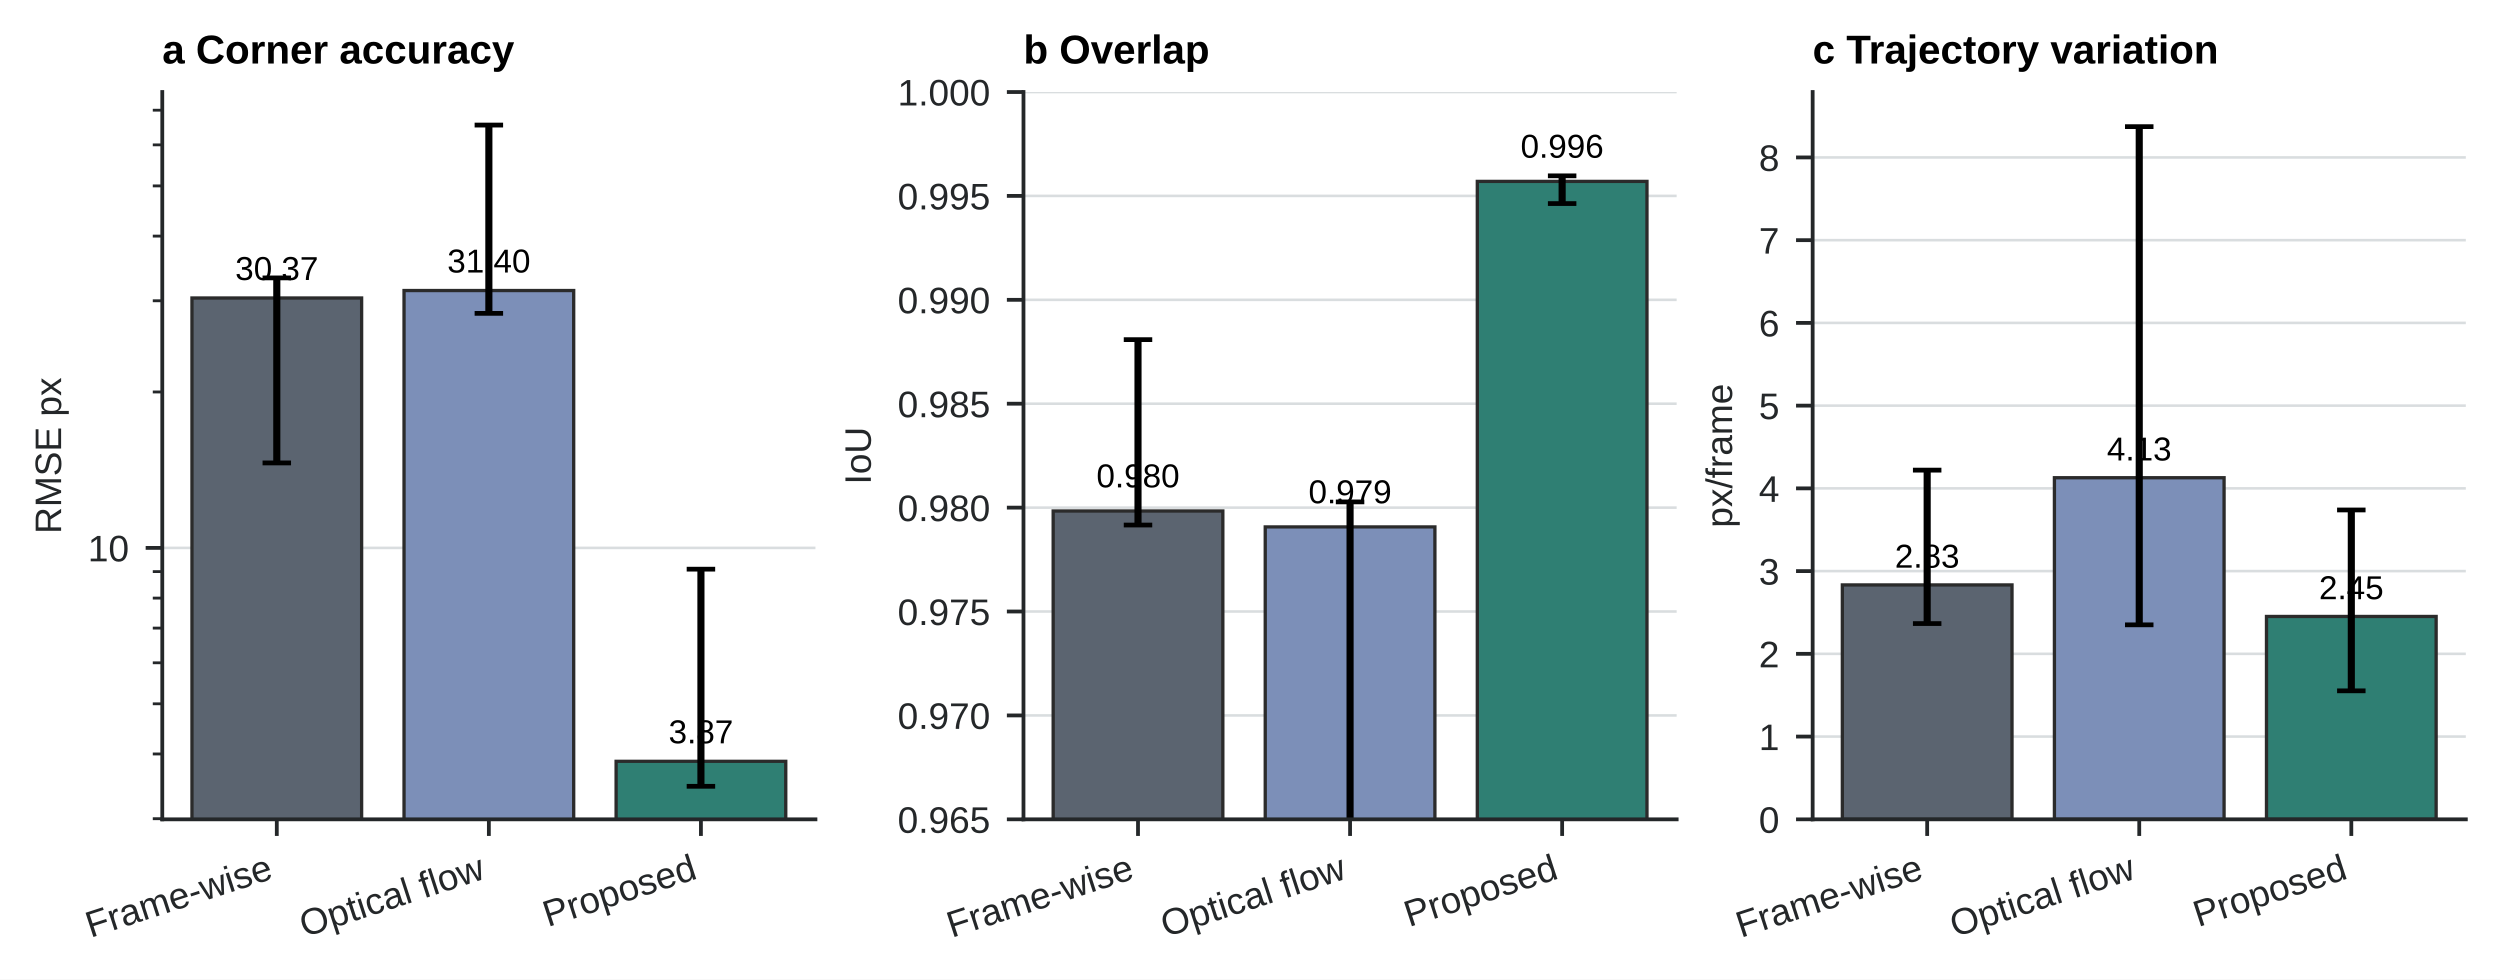
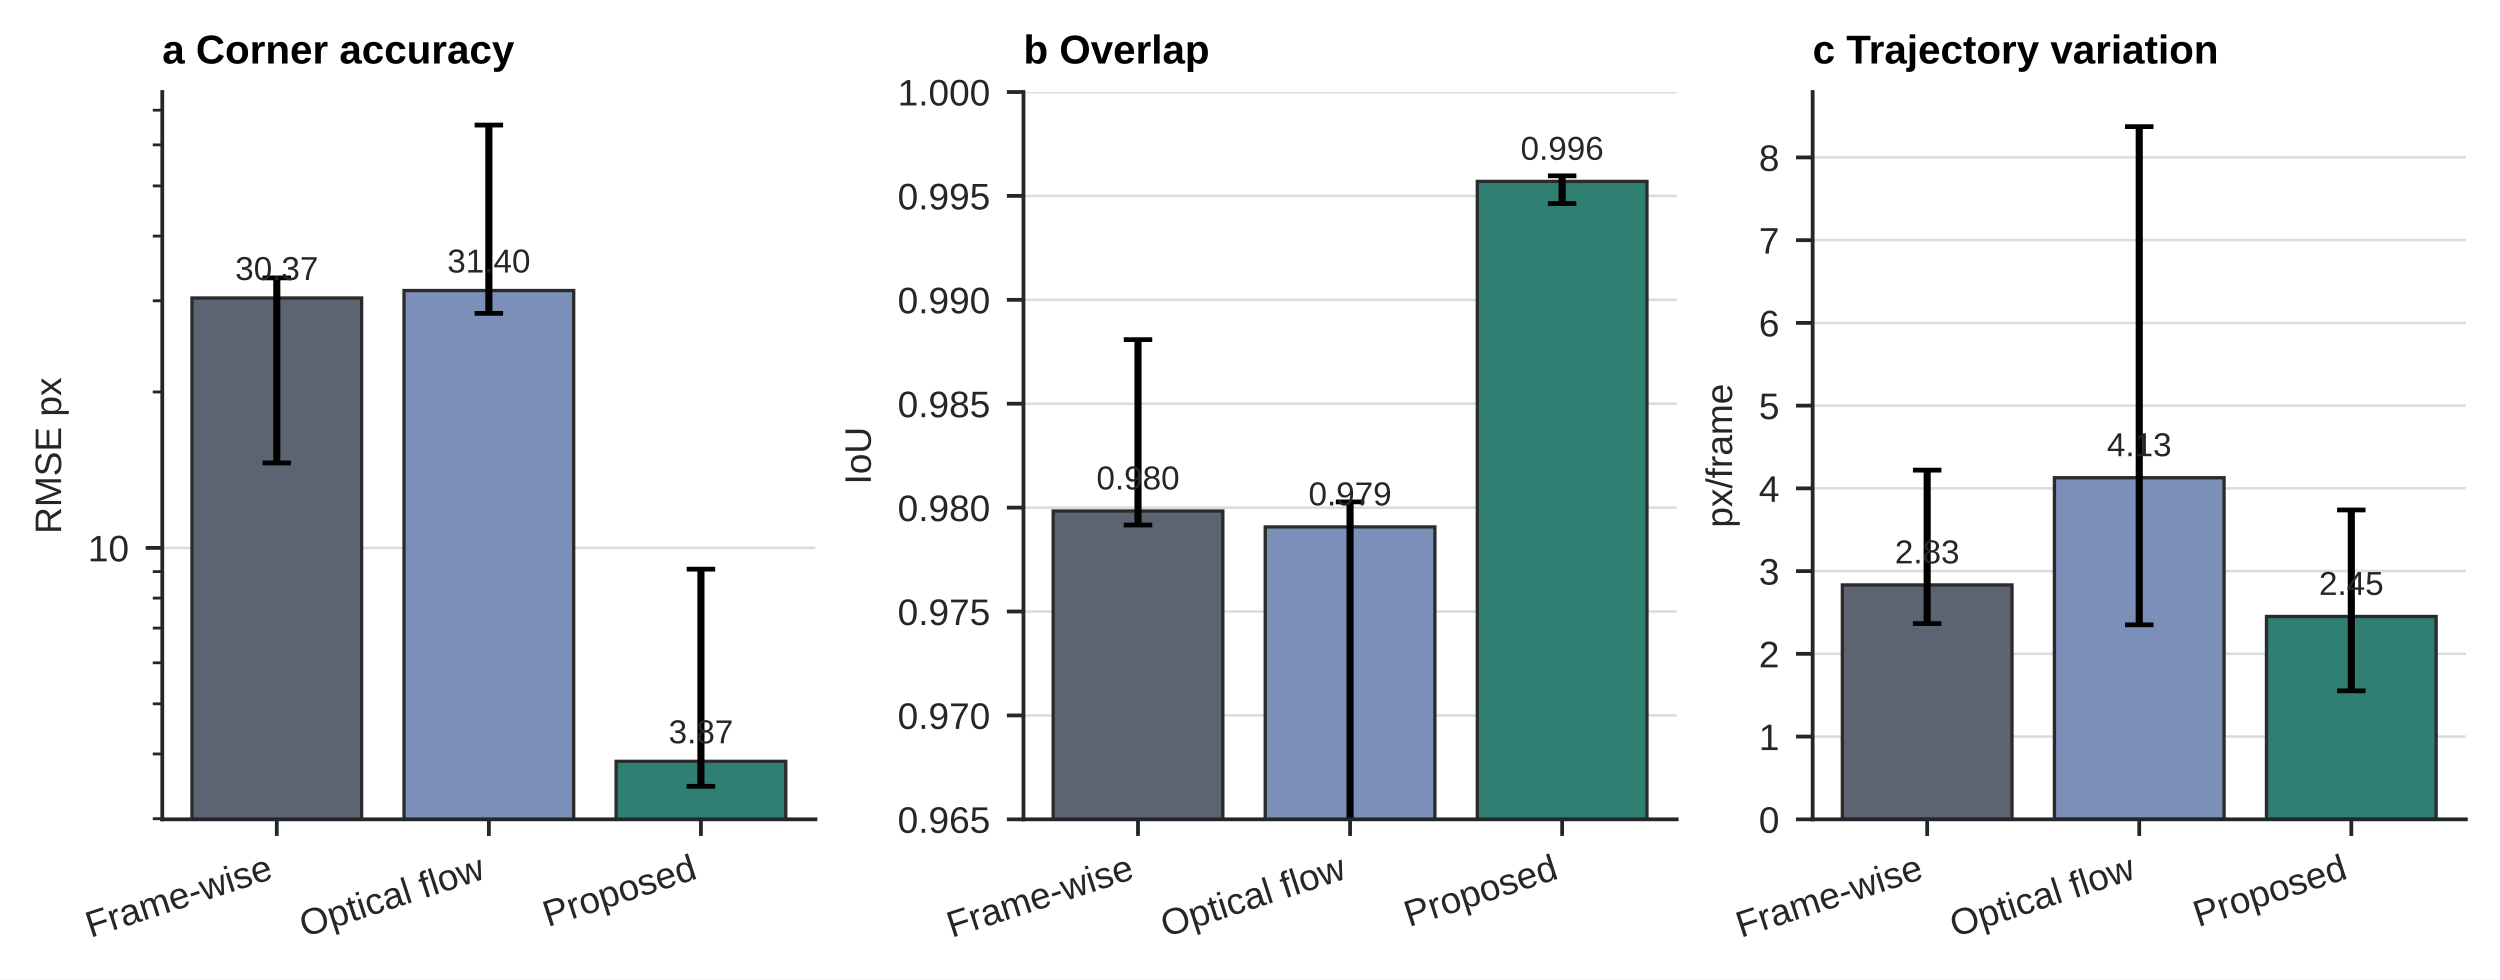
<svg xmlns="http://www.w3.org/2000/svg" xmlns:xlink="http://www.w3.org/1999/xlink" width="526.8pt" height="206.4pt" viewBox="0 0 526.8 206.4" version="1.1">
  <defs>
    <style type="text/css">*{stroke-linejoin: round; stroke-linecap: butt}</style>
  </defs>
  <g id="figure_1">
    <g id="patch_1">
-       <path d="M 0 206.4  L 526.8 206.4  L 526.8 0  L 0 0  z " style="fill: #ffffff" />
+       <path d="M 0 206.4 L 526.8 206.4 L 526.8 0 L 0 0 z " style="fill: #ffffff" />
    </g>
    <g id="axes_1">
      <g id="patch_2">
-         <path d="M 34.195 172.65  L 171.831 172.65  L 171.831 19.388  L 34.195 19.388  z " style="fill: #ffffff" />
+         <path d="M 34.195 172.65 L 171.831 172.65 L 171.831 19.388 L 34.195 19.388 z " style="fill: #ffffff" />
      </g>
      <g id="matplotlib.axis_1">
        <g id="xtick_1">
          <g id="line2d_1">
            <defs>
-               <path id="me1c8b05283" d="M 0 0  L 0 3.5  " style="stroke: #242729; stroke-width: 0.8" />
+               <path id="m545482d9a5" d="M 0 0 L 0 3.5 " style="stroke: #242729; stroke-width: 0.8" />
            </defs>
            <g>
-               <use xlink:href="#me1c8b05283" x="58.326" y="172.65" style="fill: #242729; stroke: #242729; stroke-width: 0.8" />
+               <use xlink:href="#m545482d9a5" x="58.326" y="172.65" style="fill: #242729; stroke: #242729; stroke-width: 0.8" />
            </g>
          </g>
          <g id="text_1">
            <text style="font-size: 7.8px; font-family: 'Arial', 'Helvetica', 'DejaVu Sans', sans-serif; fill: #242729" transform="translate(19.07834 197.6384) rotate(-18)">Frame-wise</text>
          </g>
        </g>
        <g id="xtick_2">
          <g id="line2d_2">
            <g>
-               <use xlink:href="#me1c8b05283" x="103.013" y="172.65" style="fill: #242729; stroke: #242729; stroke-width: 0.8" />
+               <use xlink:href="#m545482d9a5" x="103.013" y="172.65" style="fill: #242729; stroke: #242729; stroke-width: 0.8" />
            </g>
          </g>
          <g id="text_2">
            <text style="font-size: 7.8px; font-family: 'Arial', 'Helvetica', 'DejaVu Sans', sans-serif; fill: #242729" transform="translate(64.16646 197.5122) rotate(-18)">Optical flow</text>
          </g>
        </g>
        <g id="xtick_3">
          <g id="line2d_3">
            <g>
-               <use xlink:href="#me1c8b05283" x="147.7" y="172.65" style="fill: #242729; stroke: #242729; stroke-width: 0.8" />
+               <use xlink:href="#m545482d9a5" x="147.7" y="172.65" style="fill: #242729; stroke: #242729; stroke-width: 0.8" />
            </g>
          </g>
          <g id="text_3">
            <text style="font-size: 7.8px; font-family: 'Arial', 'Helvetica', 'DejaVu Sans', sans-serif; fill: #242729" transform="translate(115.4395 195.3681) rotate(-18)">Proposed</text>
          </g>
        </g>
      </g>
      <g id="matplotlib.axis_2">
        <g id="ytick_1">
          <g id="line2d_4">
-             <path d="M 34.195 115.451  L 171.831 115.451  " clip-path="url(#paf41d6a797)" style="fill: none; stroke: #d9dddf; stroke-width: 0.55; stroke-linecap: square" />
+             <path d="M 34.195 115.451 L 171.831 115.451 " clip-path="url(#p6dd5aa4bc0)" style="fill: none; stroke: #d9dddf; stroke-width: 0.55; stroke-linecap: square" />
          </g>
          <g id="line2d_5">
            <defs>
-               <path id="m4a5aafec7b" d="M 0 0  L -3.5 0  " style="stroke: #242729; stroke-width: 0.8" />
+               <path id="m34d6265f4a" d="M 0 0 L -3.5 0 " style="stroke: #242729; stroke-width: 0.8" />
            </defs>
            <g>
-               <use xlink:href="#m4a5aafec7b" x="34.195" y="115.451" style="fill: #242729; stroke: #242729; stroke-width: 0.8" />
+               <use xlink:href="#m34d6265f4a" x="34.195" y="115.451" style="fill: #242729; stroke: #242729; stroke-width: 0.8" />
            </g>
          </g>
          <g id="text_4">
            <text style="font-size: 7.8px; font-family: 'Arial', 'Helvetica', 'DejaVu Sans', sans-serif; text-anchor: end; fill: #242729" x="27.195" y="118.291" transform="rotate(-0 27.19518 118.2905)">10</text>
          </g>
        </g>
        <g id="ytick_2">
          <g id="line2d_6">
            <defs>
-               <path id="m4adcc6f390" d="M 0 0  L -2 0  " style="stroke: #242729; stroke-width: 0.6" />
+               <path id="mccc9105eda" d="M 0 0 L -2 0 " style="stroke: #242729; stroke-width: 0.6" />
            </defs>
            <g>
-               <use xlink:href="#m4adcc6f390" x="34.195" y="172.515" style="fill: #242729; stroke: #242729; stroke-width: 0.6" />
+               <use xlink:href="#mccc9105eda" x="34.195" y="172.515" style="fill: #242729; stroke: #242729; stroke-width: 0.6" />
            </g>
          </g>
        </g>
        <g id="ytick_3">
          <g id="line2d_7">
            <g>
-               <use xlink:href="#m4adcc6f390" x="34.195" y="158.88" style="fill: #242729; stroke: #242729; stroke-width: 0.6" />
+               <use xlink:href="#mccc9105eda" x="34.195" y="158.88" style="fill: #242729; stroke: #242729; stroke-width: 0.6" />
            </g>
          </g>
        </g>
        <g id="ytick_4">
          <g id="line2d_8">
            <g>
-               <use xlink:href="#m4adcc6f390" x="34.195" y="148.304" style="fill: #242729; stroke: #242729; stroke-width: 0.6" />
+               <use xlink:href="#mccc9105eda" x="34.195" y="148.304" style="fill: #242729; stroke: #242729; stroke-width: 0.6" />
            </g>
          </g>
        </g>
        <g id="ytick_5">
          <g id="line2d_9">
            <g>
-               <use xlink:href="#m4adcc6f390" x="34.195" y="139.663" style="fill: #242729; stroke: #242729; stroke-width: 0.6" />
+               <use xlink:href="#mccc9105eda" x="34.195" y="139.663" style="fill: #242729; stroke: #242729; stroke-width: 0.6" />
            </g>
          </g>
        </g>
        <g id="ytick_6">
          <g id="line2d_10">
            <g>
-               <use xlink:href="#m4adcc6f390" x="34.195" y="132.356" style="fill: #242729; stroke: #242729; stroke-width: 0.6" />
+               <use xlink:href="#mccc9105eda" x="34.195" y="132.356" style="fill: #242729; stroke: #242729; stroke-width: 0.6" />
            </g>
          </g>
        </g>
        <g id="ytick_7">
          <g id="line2d_11">
            <g>
-               <use xlink:href="#m4adcc6f390" x="34.195" y="126.027" style="fill: #242729; stroke: #242729; stroke-width: 0.6" />
+               <use xlink:href="#mccc9105eda" x="34.195" y="126.027" style="fill: #242729; stroke: #242729; stroke-width: 0.6" />
            </g>
          </g>
        </g>
        <g id="ytick_8">
          <g id="line2d_12">
            <g>
-               <use xlink:href="#m4adcc6f390" x="34.195" y="120.445" style="fill: #242729; stroke: #242729; stroke-width: 0.6" />
+               <use xlink:href="#mccc9105eda" x="34.195" y="120.445" style="fill: #242729; stroke: #242729; stroke-width: 0.6" />
            </g>
          </g>
        </g>
        <g id="ytick_9">
          <g id="line2d_13">
            <g>
-               <use xlink:href="#m4adcc6f390" x="34.195" y="82.598" style="fill: #242729; stroke: #242729; stroke-width: 0.6" />
+               <use xlink:href="#mccc9105eda" x="34.195" y="82.598" style="fill: #242729; stroke: #242729; stroke-width: 0.6" />
            </g>
          </g>
        </g>
        <g id="ytick_10">
          <g id="line2d_14">
            <g>
-               <use xlink:href="#m4adcc6f390" x="34.195" y="63.381" style="fill: #242729; stroke: #242729; stroke-width: 0.6" />
+               <use xlink:href="#mccc9105eda" x="34.195" y="63.381" style="fill: #242729; stroke: #242729; stroke-width: 0.6" />
            </g>
          </g>
        </g>
        <g id="ytick_11">
          <g id="line2d_15">
            <g>
-               <use xlink:href="#m4adcc6f390" x="34.195" y="49.746" style="fill: #242729; stroke: #242729; stroke-width: 0.6" />
+               <use xlink:href="#mccc9105eda" x="34.195" y="49.746" style="fill: #242729; stroke: #242729; stroke-width: 0.6" />
            </g>
          </g>
        </g>
        <g id="ytick_12">
          <g id="line2d_16">
            <g>
-               <use xlink:href="#m4adcc6f390" x="34.195" y="39.169" style="fill: #242729; stroke: #242729; stroke-width: 0.6" />
+               <use xlink:href="#mccc9105eda" x="34.195" y="39.169" style="fill: #242729; stroke: #242729; stroke-width: 0.6" />
            </g>
          </g>
        </g>
        <g id="ytick_13">
          <g id="line2d_17">
            <g>
-               <use xlink:href="#m4adcc6f390" x="34.195" y="30.528" style="fill: #242729; stroke: #242729; stroke-width: 0.6" />
+               <use xlink:href="#mccc9105eda" x="34.195" y="30.528" style="fill: #242729; stroke: #242729; stroke-width: 0.6" />
            </g>
          </g>
        </g>
        <g id="ytick_14">
          <g id="line2d_18">
            <g>
-               <use xlink:href="#m4adcc6f390" x="34.195" y="23.222" style="fill: #242729; stroke: #242729; stroke-width: 0.6" />
+               <use xlink:href="#mccc9105eda" x="34.195" y="23.222" style="fill: #242729; stroke: #242729; stroke-width: 0.6" />
            </g>
          </g>
        </g>
        <g id="text_5">
          <text style="font-size: 7.8px; font-family: 'Arial', 'Helvetica', 'DejaVu Sans', sans-serif; text-anchor: middle; fill: #242729" x="12.879" y="96.019" transform="rotate(-90 12.87861 96.01916)">RMSE px</text>
        </g>
      </g>
      <g id="patch_3">
-         <path d="M 40.451 109359.154  L 76.201 109359.154  L 76.201 62.793  L 40.451 62.793  z " clip-path="url(#paf41d6a797)" style="fill: #5b6470; stroke: #2b2b2b; stroke-width: 0.7; stroke-linejoin: miter" />
+         <path d="M 40.451 109359.154 L 76.201 109359.154 L 76.201 62.793 L 40.451 62.793 z " clip-path="url(#p6dd5aa4bc0)" style="fill: #5b6470; stroke: #2b2b2b; stroke-width: 0.7; stroke-linejoin: miter" />
      </g>
      <g id="patch_4">
-         <path d="M 85.138 109359.154  L 120.888 109359.154  L 120.888 61.218  L 85.138 61.218  z " clip-path="url(#paf41d6a797)" style="fill: #7c8fb8; stroke: #2b2b2b; stroke-width: 0.7; stroke-linejoin: miter" />
+         <path d="M 85.138 109359.154 L 120.888 109359.154 L 120.888 61.218 L 85.138 61.218 z " clip-path="url(#p6dd5aa4bc0)" style="fill: #7c8fb8; stroke: #2b2b2b; stroke-width: 0.7; stroke-linejoin: miter" />
      </g>
      <g id="patch_5">
-         <path d="M 129.826 109359.154  L 165.575 109359.154  L 165.575 160.421  L 129.826 160.421  z " clip-path="url(#paf41d6a797)" style="fill: #2f7f73; stroke: #2b2b2b; stroke-width: 0.7; stroke-linejoin: miter" />
+         <path d="M 129.826 109359.154 L 165.575 109359.154 L 165.575 160.421 L 129.826 160.421 z " clip-path="url(#p6dd5aa4bc0)" style="fill: #2f7f73; stroke: #2b2b2b; stroke-width: 0.7; stroke-linejoin: miter" />
      </g>
      <g id="LineCollection_1">
-         <path d="M 58.326 97.55  L 58.326 58.553  " clip-path="url(#paf41d6a797)" style="fill: none; stroke: #000000; stroke-width: 1.5" />
-         <path d="M 103.013 66.034  L 103.013 26.355  " clip-path="url(#paf41d6a797)" style="fill: none; stroke: #000000; stroke-width: 1.5" />
-         <path d="M 147.7 165.684  L 147.7 119.935  " clip-path="url(#paf41d6a797)" style="fill: none; stroke: #000000; stroke-width: 1.5" />
+         <path d="M 58.326 97.55 L 58.326 58.553 " clip-path="url(#p6dd5aa4bc0)" style="fill: none; stroke: #000000; stroke-width: 1.5" />
+         <path d="M 103.013 66.034 L 103.013 26.355 " clip-path="url(#p6dd5aa4bc0)" style="fill: none; stroke: #000000; stroke-width: 1.5" />
+         <path d="M 147.7 165.684 L 147.7 119.935 " clip-path="url(#p6dd5aa4bc0)" style="fill: none; stroke: #000000; stroke-width: 1.5" />
      </g>
      <g id="line2d_19">
        <defs>
-           <path id="mf9e5f4fabe" d="M 3 0  L -3 -0  " style="stroke: #000000" />
+           <path id="ma4166434a4" d="M 3 0 L -3 -0 " style="stroke: #000000" />
        </defs>
-         <g clip-path="url(#paf41d6a797)">
-           <use xlink:href="#mf9e5f4fabe" x="58.326" y="97.55" style="fill: #1f77b4; stroke: #000000" />
-           <use xlink:href="#mf9e5f4fabe" x="103.013" y="66.034" style="fill: #1f77b4; stroke: #000000" />
-           <use xlink:href="#mf9e5f4fabe" x="147.7" y="165.684" style="fill: #1f77b4; stroke: #000000" />
+         <g clip-path="url(#p6dd5aa4bc0)">
+           <use xlink:href="#ma4166434a4" x="58.326" y="97.55" style="fill: #1f77b4; stroke: #000000" />
+           <use xlink:href="#ma4166434a4" x="103.013" y="66.034" style="fill: #1f77b4; stroke: #000000" />
+           <use xlink:href="#ma4166434a4" x="147.7" y="165.684" style="fill: #1f77b4; stroke: #000000" />
        </g>
      </g>
      <g id="line2d_20">
-         <g clip-path="url(#paf41d6a797)">
-           <use xlink:href="#mf9e5f4fabe" x="58.326" y="58.553" style="fill: #1f77b4; stroke: #000000" />
-           <use xlink:href="#mf9e5f4fabe" x="103.013" y="26.355" style="fill: #1f77b4; stroke: #000000" />
-           <use xlink:href="#mf9e5f4fabe" x="147.7" y="119.935" style="fill: #1f77b4; stroke: #000000" />
+         <g clip-path="url(#p6dd5aa4bc0)">
+           <use xlink:href="#ma4166434a4" x="58.326" y="58.553" style="fill: #1f77b4; stroke: #000000" />
+           <use xlink:href="#ma4166434a4" x="103.013" y="26.355" style="fill: #1f77b4; stroke: #000000" />
+           <use xlink:href="#ma4166434a4" x="147.7" y="119.935" style="fill: #1f77b4; stroke: #000000" />
        </g>
      </g>
      <g id="patch_6">
-         <path d="M 34.195 172.65  L 34.195 19.388  " style="fill: none; stroke: #242729; stroke-width: 0.8; stroke-linejoin: miter; stroke-linecap: square" />
+         <path d="M 34.195 172.65 L 34.195 19.388 " style="fill: none; stroke: #242729; stroke-width: 0.8; stroke-linejoin: miter; stroke-linecap: square" />
      </g>
      <g id="patch_7">
-         <path d="M 34.195 172.65  L 171.831 172.65  " style="fill: none; stroke: #242729; stroke-width: 0.8; stroke-linejoin: miter; stroke-linecap: square" />
+         <path d="M 34.195 172.65 L 171.831 172.65 " style="fill: none; stroke: #242729; stroke-width: 0.8; stroke-linejoin: miter; stroke-linecap: square" />
      </g>
      <g id="text_6">
-         <text style="font-size: 7px; font-family: 'Arial', 'Helvetica', 'DejaVu Sans', sans-serif; text-anchor: middle" x="58.326" y="59.007" transform="rotate(-0 58.3262 59.0075)">30.37</text>
+         <text style="font-size: 7px; font-family: 'Arial', 'Helvetica', 'DejaVu Sans', sans-serif; text-anchor: middle; fill: #242729" x="58.326" y="59.007" transform="rotate(-0 58.3262 59.0075)">30.37</text>
      </g>
      <g id="text_7">
-         <text style="font-size: 7px; font-family: 'Arial', 'Helvetica', 'DejaVu Sans', sans-serif; text-anchor: middle" x="103.013" y="57.432" transform="rotate(-0 103.0133 57.43198)">31.40</text>
+         <text style="font-size: 7px; font-family: 'Arial', 'Helvetica', 'DejaVu Sans', sans-serif; text-anchor: middle; fill: #242729" x="103.013" y="57.432" transform="rotate(-0 103.0133 57.43198)">31.40</text>
      </g>
      <g id="text_8">
-         <text style="font-size: 7px; font-family: 'Arial', 'Helvetica', 'DejaVu Sans', sans-serif; text-anchor: middle" x="147.7" y="156.635" transform="rotate(-0 147.7003 156.6349)">3.87</text>
+         <text style="font-size: 7px; font-family: 'Arial', 'Helvetica', 'DejaVu Sans', sans-serif; text-anchor: middle; fill: #242729" x="147.7" y="156.635" transform="rotate(-0 147.7003 156.6349)">3.87</text>
      </g>
      <g id="text_9">
        <text style="font-weight: 700; font-size: 8.5px; font-family: 'Arial', 'Helvetica', 'DejaVu Sans', sans-serif; text-anchor: start" x="34.195" y="13.388" transform="rotate(-0 34.19518 13.38823)">a  Corner accuracy</text>
      </g>
    </g>
    <g id="axes_2">
      <g id="patch_8">
-         <path d="M 215.669 172.65  L 353.305 172.65  L 353.305 19.388  L 215.669 19.388  z " style="fill: #ffffff" />
+         <path d="M 215.669 172.65 L 353.305 172.65 L 353.305 19.388 L 215.669 19.388 z " style="fill: #ffffff" />
      </g>
      <g id="matplotlib.axis_3">
        <g id="xtick_4">
          <g id="line2d_21">
            <g>
-               <use xlink:href="#me1c8b05283" x="239.8" y="172.65" style="fill: #242729; stroke: #242729; stroke-width: 0.8" />
+               <use xlink:href="#m545482d9a5" x="239.8" y="172.65" style="fill: #242729; stroke: #242729; stroke-width: 0.8" />
            </g>
          </g>
          <g id="text_10">
            <text style="font-size: 7.8px; font-family: 'Arial', 'Helvetica', 'DejaVu Sans', sans-serif; fill: #242729" transform="translate(200.5522 197.6384) rotate(-18)">Frame-wise</text>
          </g>
        </g>
        <g id="xtick_5">
          <g id="line2d_22">
            <g>
-               <use xlink:href="#me1c8b05283" x="284.487" y="172.65" style="fill: #242729; stroke: #242729; stroke-width: 0.8" />
+               <use xlink:href="#m545482d9a5" x="284.487" y="172.65" style="fill: #242729; stroke: #242729; stroke-width: 0.8" />
            </g>
          </g>
          <g id="text_11">
            <text style="font-size: 7.8px; font-family: 'Arial', 'Helvetica', 'DejaVu Sans', sans-serif; fill: #242729" transform="translate(245.6403 197.5122) rotate(-18)">Optical flow</text>
          </g>
        </g>
        <g id="xtick_6">
          <g id="line2d_23">
            <g>
-               <use xlink:href="#me1c8b05283" x="329.174" y="172.65" style="fill: #242729; stroke: #242729; stroke-width: 0.8" />
+               <use xlink:href="#m545482d9a5" x="329.174" y="172.65" style="fill: #242729; stroke: #242729; stroke-width: 0.8" />
            </g>
          </g>
          <g id="text_12">
            <text style="font-size: 7.8px; font-family: 'Arial', 'Helvetica', 'DejaVu Sans', sans-serif; fill: #242729" transform="translate(296.9134 195.3681) rotate(-18)">Proposed</text>
          </g>
        </g>
      </g>
      <g id="matplotlib.axis_4">
        <g id="ytick_15">
          <g id="line2d_24">
-             <path d="M 215.669 172.65  L 353.305 172.65  " clip-path="url(#pd94d12e174)" style="fill: none; stroke: #d9dddf; stroke-width: 0.55; stroke-linecap: square" />
+             <path d="M 215.669 172.65 L 353.305 172.65 " clip-path="url(#p4170e0be3d)" style="fill: none; stroke: #d9dddf; stroke-width: 0.55; stroke-linecap: square" />
          </g>
          <g id="line2d_25">
            <g>
-               <use xlink:href="#m4a5aafec7b" x="215.669" y="172.65" style="fill: #242729; stroke: #242729; stroke-width: 0.8" />
+               <use xlink:href="#m34d6265f4a" x="215.669" y="172.65" style="fill: #242729; stroke: #242729; stroke-width: 0.8" />
            </g>
          </g>
          <g id="text_13">
            <text style="font-size: 7.8px; font-family: 'Arial', 'Helvetica', 'DejaVu Sans', sans-serif; text-anchor: end; fill: #242729" x="208.669" y="175.489" transform="rotate(-0 208.669 175.4894)">0.965</text>
          </g>
        </g>
        <g id="ytick_16">
          <g id="line2d_26">
-             <path d="M 215.669 150.756  L 353.305 150.756  " clip-path="url(#pd94d12e174)" style="fill: none; stroke: #d9dddf; stroke-width: 0.55; stroke-linecap: square" />
+             <path d="M 215.669 150.756 L 353.305 150.756 " clip-path="url(#p4170e0be3d)" style="fill: none; stroke: #d9dddf; stroke-width: 0.55; stroke-linecap: square" />
          </g>
          <g id="line2d_27">
            <g>
-               <use xlink:href="#m4a5aafec7b" x="215.669" y="150.756" style="fill: #242729; stroke: #242729; stroke-width: 0.8" />
+               <use xlink:href="#m34d6265f4a" x="215.669" y="150.756" style="fill: #242729; stroke: #242729; stroke-width: 0.8" />
            </g>
          </g>
          <g id="text_14">
            <text style="font-size: 7.8px; font-family: 'Arial', 'Helvetica', 'DejaVu Sans', sans-serif; text-anchor: end; fill: #242729" x="208.669" y="153.595" transform="rotate(-0 208.669 153.5948)">0.970</text>
          </g>
        </g>
        <g id="ytick_17">
          <g id="line2d_28">
-             <path d="M 215.669 128.861  L 353.305 128.861  " clip-path="url(#pd94d12e174)" style="fill: none; stroke: #d9dddf; stroke-width: 0.55; stroke-linecap: square" />
+             <path d="M 215.669 128.861 L 353.305 128.861 " clip-path="url(#p4170e0be3d)" style="fill: none; stroke: #d9dddf; stroke-width: 0.55; stroke-linecap: square" />
          </g>
          <g id="line2d_29">
            <g>
-               <use xlink:href="#m4a5aafec7b" x="215.669" y="128.861" style="fill: #242729; stroke: #242729; stroke-width: 0.8" />
+               <use xlink:href="#m34d6265f4a" x="215.669" y="128.861" style="fill: #242729; stroke: #242729; stroke-width: 0.8" />
            </g>
          </g>
          <g id="text_15">
            <text style="font-size: 7.8px; font-family: 'Arial', 'Helvetica', 'DejaVu Sans', sans-serif; text-anchor: end; fill: #242729" x="208.669" y="131.7" transform="rotate(-0 208.669 131.7003)">0.975</text>
          </g>
        </g>
        <g id="ytick_18">
          <g id="line2d_30">
-             <path d="M 215.669 106.966  L 353.305 106.966  " clip-path="url(#pd94d12e174)" style="fill: none; stroke: #d9dddf; stroke-width: 0.55; stroke-linecap: square" />
+             <path d="M 215.669 106.966 L 353.305 106.966 " clip-path="url(#p4170e0be3d)" style="fill: none; stroke: #d9dddf; stroke-width: 0.55; stroke-linecap: square" />
          </g>
          <g id="line2d_31">
            <g>
-               <use xlink:href="#m4a5aafec7b" x="215.669" y="106.966" style="fill: #242729; stroke: #242729; stroke-width: 0.8" />
+               <use xlink:href="#m34d6265f4a" x="215.669" y="106.966" style="fill: #242729; stroke: #242729; stroke-width: 0.8" />
            </g>
          </g>
          <g id="text_16">
            <text style="font-size: 7.8px; font-family: 'Arial', 'Helvetica', 'DejaVu Sans', sans-serif; text-anchor: end; fill: #242729" x="208.669" y="109.806" transform="rotate(-0 208.669 109.8057)">0.980</text>
          </g>
        </g>
        <g id="ytick_19">
          <g id="line2d_32">
-             <path d="M 215.669 85.072  L 353.305 85.072  " clip-path="url(#pd94d12e174)" style="fill: none; stroke: #d9dddf; stroke-width: 0.55; stroke-linecap: square" />
+             <path d="M 215.669 85.072 L 353.305 85.072 " clip-path="url(#p4170e0be3d)" style="fill: none; stroke: #d9dddf; stroke-width: 0.55; stroke-linecap: square" />
          </g>
          <g id="line2d_33">
            <g>
-               <use xlink:href="#m4a5aafec7b" x="215.669" y="85.072" style="fill: #242729; stroke: #242729; stroke-width: 0.8" />
+               <use xlink:href="#m34d6265f4a" x="215.669" y="85.072" style="fill: #242729; stroke: #242729; stroke-width: 0.8" />
            </g>
          </g>
          <g id="text_17">
            <text style="font-size: 7.8px; font-family: 'Arial', 'Helvetica', 'DejaVu Sans', sans-serif; text-anchor: end; fill: #242729" x="208.669" y="87.911" transform="rotate(-0 208.669 87.91119)">0.985</text>
          </g>
        </g>
        <g id="ytick_20">
          <g id="line2d_34">
-             <path d="M 215.669 63.177  L 353.305 63.177  " clip-path="url(#pd94d12e174)" style="fill: none; stroke: #d9dddf; stroke-width: 0.55; stroke-linecap: square" />
+             <path d="M 215.669 63.177 L 353.305 63.177 " clip-path="url(#p4170e0be3d)" style="fill: none; stroke: #d9dddf; stroke-width: 0.55; stroke-linecap: square" />
          </g>
          <g id="line2d_35">
            <g>
-               <use xlink:href="#m4a5aafec7b" x="215.669" y="63.177" style="fill: #242729; stroke: #242729; stroke-width: 0.8" />
+               <use xlink:href="#m34d6265f4a" x="215.669" y="63.177" style="fill: #242729; stroke: #242729; stroke-width: 0.8" />
            </g>
          </g>
          <g id="text_18">
            <text style="font-size: 7.8px; font-family: 'Arial', 'Helvetica', 'DejaVu Sans', sans-serif; text-anchor: end; fill: #242729" x="208.669" y="66.017" transform="rotate(-0 208.669 66.01664)">0.990</text>
          </g>
        </g>
        <g id="ytick_21">
          <g id="line2d_36">
-             <path d="M 215.669 41.283  L 353.305 41.283  " clip-path="url(#pd94d12e174)" style="fill: none; stroke: #d9dddf; stroke-width: 0.55; stroke-linecap: square" />
+             <path d="M 215.669 41.283 L 353.305 41.283 " clip-path="url(#p4170e0be3d)" style="fill: none; stroke: #d9dddf; stroke-width: 0.55; stroke-linecap: square" />
          </g>
          <g id="line2d_37">
            <g>
-               <use xlink:href="#m4a5aafec7b" x="215.669" y="41.283" style="fill: #242729; stroke: #242729; stroke-width: 0.8" />
+               <use xlink:href="#m34d6265f4a" x="215.669" y="41.283" style="fill: #242729; stroke: #242729; stroke-width: 0.8" />
            </g>
          </g>
          <g id="text_19">
            <text style="font-size: 7.8px; font-family: 'Arial', 'Helvetica', 'DejaVu Sans', sans-serif; text-anchor: end; fill: #242729" x="208.669" y="44.122" transform="rotate(-0 208.669 44.12209)">0.995</text>
          </g>
        </g>
        <g id="ytick_22">
          <g id="line2d_38">
-             <path d="M 215.669 19.388  L 353.305 19.388  " clip-path="url(#pd94d12e174)" style="fill: none; stroke: #d9dddf; stroke-width: 0.55; stroke-linecap: square" />
+             <path d="M 215.669 19.388 L 353.305 19.388 " clip-path="url(#p4170e0be3d)" style="fill: none; stroke: #d9dddf; stroke-width: 0.55; stroke-linecap: square" />
          </g>
          <g id="line2d_39">
            <g>
-               <use xlink:href="#m4a5aafec7b" x="215.669" y="19.388" style="fill: #242729; stroke: #242729; stroke-width: 0.8" />
+               <use xlink:href="#m34d6265f4a" x="215.669" y="19.388" style="fill: #242729; stroke: #242729; stroke-width: 0.8" />
            </g>
          </g>
          <g id="text_20">
            <text style="font-size: 7.8px; font-family: 'Arial', 'Helvetica', 'DejaVu Sans', sans-serif; text-anchor: end; fill: #242729" x="208.669" y="22.228" transform="rotate(-0 208.669 22.22754)">1.000</text>
          </g>
        </g>
        <g id="text_21">
          <text style="font-size: 7.8px; font-family: 'Arial', 'Helvetica', 'DejaVu Sans', sans-serif; text-anchor: middle; fill: #242729" x="183.51" y="96.019" transform="rotate(-90 183.5105 96.01916)">IoU</text>
        </g>
      </g>
      <g id="patch_9">
-         <path d="M 221.925 4398.298  L 257.675 4398.298  L 257.675 107.676  L 221.925 107.676  z " clip-path="url(#pd94d12e174)" style="fill: #5b6470; stroke: #2b2b2b; stroke-width: 0.7; stroke-linejoin: miter" />
+         <path d="M 221.925 4398.298 L 257.675 4398.298 L 257.675 107.676 L 221.925 107.676 z " clip-path="url(#p4170e0be3d)" style="fill: #5b6470; stroke: #2b2b2b; stroke-width: 0.7; stroke-linejoin: miter" />
      </g>
      <g id="patch_10">
-         <path d="M 266.612 4398.298  L 302.362 4398.298  L 302.362 111.03  L 266.612 111.03  z " clip-path="url(#pd94d12e174)" style="fill: #7c8fb8; stroke: #2b2b2b; stroke-width: 0.7; stroke-linejoin: miter" />
+         <path d="M 266.612 4398.298 L 302.362 4398.298 L 302.362 111.03 L 266.612 111.03 z " clip-path="url(#p4170e0be3d)" style="fill: #7c8fb8; stroke: #2b2b2b; stroke-width: 0.7; stroke-linejoin: miter" />
      </g>
      <g id="patch_11">
-         <path d="M 311.299 4398.298  L 347.049 4398.298  L 347.049 38.221  L 311.299 38.221  z " clip-path="url(#pd94d12e174)" style="fill: #2f7f73; stroke: #2b2b2b; stroke-width: 0.7; stroke-linejoin: miter" />
+         <path d="M 311.299 4398.298 L 347.049 4398.298 L 347.049 38.221 L 311.299 38.221 z " clip-path="url(#p4170e0be3d)" style="fill: #2f7f73; stroke: #2b2b2b; stroke-width: 0.7; stroke-linejoin: miter" />
      </g>
      <g id="LineCollection_2">
-         <path d="M 239.8 110.63  L 239.8 71.563  " clip-path="url(#pd94d12e174)" style="fill: none; stroke: #000000; stroke-width: 1.5" />
-         <path d="M 284.487 207.4  L 284.487 105.766  " clip-path="url(#pd94d12e174)" style="fill: none; stroke: #000000; stroke-width: 1.5" />
-         <path d="M 329.174 42.901  L 329.174 37.046  " clip-path="url(#pd94d12e174)" style="fill: none; stroke: #000000; stroke-width: 1.5" />
+         <path d="M 239.8 110.63 L 239.8 71.563 " clip-path="url(#p4170e0be3d)" style="fill: none; stroke: #000000; stroke-width: 1.5" />
+         <path d="M 284.487 207.4 L 284.487 105.766 " clip-path="url(#p4170e0be3d)" style="fill: none; stroke: #000000; stroke-width: 1.5" />
+         <path d="M 329.174 42.901 L 329.174 37.046 " clip-path="url(#p4170e0be3d)" style="fill: none; stroke: #000000; stroke-width: 1.5" />
      </g>
      <g id="line2d_40">
-         <g clip-path="url(#pd94d12e174)">
-           <use xlink:href="#mf9e5f4fabe" x="239.8" y="110.63" style="fill: #1f77b4; stroke: #000000" />
-           <use xlink:href="#mf9e5f4fabe" x="284.487" y="318.918" style="fill: #1f77b4; stroke: #000000" />
-           <use xlink:href="#mf9e5f4fabe" x="329.174" y="42.901" style="fill: #1f77b4; stroke: #000000" />
+         <g clip-path="url(#p4170e0be3d)">
+           <use xlink:href="#ma4166434a4" x="239.8" y="110.63" style="fill: #1f77b4; stroke: #000000" />
+           <use xlink:href="#ma4166434a4" x="284.487" y="318.918" style="fill: #1f77b4; stroke: #000000" />
+           <use xlink:href="#ma4166434a4" x="329.174" y="42.901" style="fill: #1f77b4; stroke: #000000" />
        </g>
      </g>
      <g id="line2d_41">
-         <g clip-path="url(#pd94d12e174)">
-           <use xlink:href="#mf9e5f4fabe" x="239.8" y="71.563" style="fill: #1f77b4; stroke: #000000" />
-           <use xlink:href="#mf9e5f4fabe" x="284.487" y="105.766" style="fill: #1f77b4; stroke: #000000" />
-           <use xlink:href="#mf9e5f4fabe" x="329.174" y="37.046" style="fill: #1f77b4; stroke: #000000" />
+         <g clip-path="url(#p4170e0be3d)">
+           <use xlink:href="#ma4166434a4" x="239.8" y="71.563" style="fill: #1f77b4; stroke: #000000" />
+           <use xlink:href="#ma4166434a4" x="284.487" y="105.766" style="fill: #1f77b4; stroke: #000000" />
+           <use xlink:href="#ma4166434a4" x="329.174" y="37.046" style="fill: #1f77b4; stroke: #000000" />
        </g>
      </g>
      <g id="patch_12">
-         <path d="M 215.669 172.65  L 215.669 19.388  " style="fill: none; stroke: #242729; stroke-width: 0.8; stroke-linejoin: miter; stroke-linecap: square" />
+         <path d="M 215.669 172.65 L 215.669 19.388 " style="fill: none; stroke: #242729; stroke-width: 0.8; stroke-linejoin: miter; stroke-linecap: square" />
      </g>
      <g id="patch_13">
-         <path d="M 215.669 172.65  L 353.305 172.65  " style="fill: none; stroke: #242729; stroke-width: 0.8; stroke-linejoin: miter; stroke-linecap: square" />
+         <path d="M 215.669 172.65 L 353.305 172.65 " style="fill: none; stroke: #242729; stroke-width: 0.8; stroke-linejoin: miter; stroke-linecap: square" />
      </g>
      <g id="text_22">
-         <text style="font-size: 7px; font-family: 'Arial', 'Helvetica', 'DejaVu Sans', sans-serif; text-anchor: middle" x="239.8" y="102.7" transform="rotate(-0 239.8 102.6999)">0.980</text>
+         <text style="font-size: 7px; font-family: 'Arial', 'Helvetica', 'DejaVu Sans', sans-serif; text-anchor: middle; fill: #242729" x="239.8" y="103.138" transform="rotate(-0 239.8 103.1378)">0.980</text>
      </g>
      <g id="text_23">
-         <text style="font-size: 7px; font-family: 'Arial', 'Helvetica', 'DejaVu Sans', sans-serif; text-anchor: middle" x="284.487" y="106.054" transform="rotate(-0 284.4871 106.054)">0.979</text>
+         <text style="font-size: 7px; font-family: 'Arial', 'Helvetica', 'DejaVu Sans', sans-serif; text-anchor: middle; fill: #242729" x="284.487" y="106.492" transform="rotate(-0 284.4871 106.4919)">0.979</text>
      </g>
      <g id="text_24">
-         <text style="font-size: 7px; font-family: 'Arial', 'Helvetica', 'DejaVu Sans', sans-serif; text-anchor: middle" x="329.174" y="33.245" transform="rotate(-0 329.1742 33.24455)">0.996</text>
+         <text style="font-size: 7px; font-family: 'Arial', 'Helvetica', 'DejaVu Sans', sans-serif; text-anchor: middle; fill: #242729" x="329.174" y="33.682" transform="rotate(-0 329.1742 33.68244)">0.996</text>
      </g>
      <g id="text_25">
        <text style="font-weight: 700; font-size: 8.5px; font-family: 'Arial', 'Helvetica', 'DejaVu Sans', sans-serif; text-anchor: start" x="215.669" y="13.388" transform="rotate(-0 215.669 13.38823)">b  Overlap</text>
      </g>
    </g>
    <g id="axes_3">
      <g id="patch_14">
-         <path d="M 381.963 172.65  L 519.6 172.65  L 519.6 19.388  L 381.963 19.388  z " style="fill: #ffffff" />
+         <path d="M 381.963 172.65 L 519.6 172.65 L 519.6 19.388 L 381.963 19.388 z " style="fill: #ffffff" />
      </g>
      <g id="matplotlib.axis_5">
        <g id="xtick_7">
          <g id="line2d_42">
            <g>
-               <use xlink:href="#me1c8b05283" x="406.094" y="172.65" style="fill: #242729; stroke: #242729; stroke-width: 0.8" />
+               <use xlink:href="#m545482d9a5" x="406.094" y="172.65" style="fill: #242729; stroke: #242729; stroke-width: 0.8" />
            </g>
          </g>
          <g id="text_26">
            <text style="font-size: 7.8px; font-family: 'Arial', 'Helvetica', 'DejaVu Sans', sans-serif; fill: #242729" transform="translate(366.8465 197.6384) rotate(-18)">Frame-wise</text>
          </g>
        </g>
        <g id="xtick_8">
          <g id="line2d_43">
            <g>
-               <use xlink:href="#me1c8b05283" x="450.781" y="172.65" style="fill: #242729; stroke: #242729; stroke-width: 0.8" />
+               <use xlink:href="#m545482d9a5" x="450.781" y="172.65" style="fill: #242729; stroke: #242729; stroke-width: 0.8" />
            </g>
          </g>
          <g id="text_27">
            <text style="font-size: 7.8px; font-family: 'Arial', 'Helvetica', 'DejaVu Sans', sans-serif; fill: #242729" transform="translate(411.9346 197.5122) rotate(-18)">Optical flow</text>
          </g>
        </g>
        <g id="xtick_9">
          <g id="line2d_44">
            <g>
-               <use xlink:href="#me1c8b05283" x="495.469" y="172.65" style="fill: #242729; stroke: #242729; stroke-width: 0.8" />
+               <use xlink:href="#m545482d9a5" x="495.469" y="172.65" style="fill: #242729; stroke: #242729; stroke-width: 0.8" />
            </g>
          </g>
          <g id="text_28">
            <text style="font-size: 7.8px; font-family: 'Arial', 'Helvetica', 'DejaVu Sans', sans-serif; fill: #242729" transform="translate(463.2077 195.3681) rotate(-18)">Proposed</text>
          </g>
        </g>
      </g>
      <g id="matplotlib.axis_6">
        <g id="ytick_23">
          <g id="line2d_45">
-             <path d="M 381.963 172.65  L 519.6 172.65  " clip-path="url(#p27b3a4ba68)" style="fill: none; stroke: #d9dddf; stroke-width: 0.55; stroke-linecap: square" />
+             <path d="M 381.963 172.65 L 519.6 172.65 " clip-path="url(#p4e879d3113)" style="fill: none; stroke: #d9dddf; stroke-width: 0.55; stroke-linecap: square" />
          </g>
          <g id="line2d_46">
            <g>
-               <use xlink:href="#m4a5aafec7b" x="381.963" y="172.65" style="fill: #242729; stroke: #242729; stroke-width: 0.8" />
+               <use xlink:href="#m34d6265f4a" x="381.963" y="172.65" style="fill: #242729; stroke: #242729; stroke-width: 0.8" />
            </g>
          </g>
          <g id="text_29">
            <text style="font-size: 7.8px; font-family: 'Arial', 'Helvetica', 'DejaVu Sans', sans-serif; text-anchor: end; fill: #242729" x="374.963" y="175.489" transform="rotate(-0 374.9633 175.4894)">0</text>
          </g>
        </g>
        <g id="ytick_24">
          <g id="line2d_47">
-             <path d="M 381.963 155.215  L 519.6 155.215  " clip-path="url(#p27b3a4ba68)" style="fill: none; stroke: #d9dddf; stroke-width: 0.55; stroke-linecap: square" />
+             <path d="M 381.963 155.215 L 519.6 155.215 " clip-path="url(#p4e879d3113)" style="fill: none; stroke: #d9dddf; stroke-width: 0.55; stroke-linecap: square" />
          </g>
          <g id="line2d_48">
            <g>
-               <use xlink:href="#m4a5aafec7b" x="381.963" y="155.215" style="fill: #242729; stroke: #242729; stroke-width: 0.8" />
+               <use xlink:href="#m34d6265f4a" x="381.963" y="155.215" style="fill: #242729; stroke: #242729; stroke-width: 0.8" />
            </g>
          </g>
          <g id="text_30">
            <text style="font-size: 7.8px; font-family: 'Arial', 'Helvetica', 'DejaVu Sans', sans-serif; text-anchor: end; fill: #242729" x="374.963" y="158.055" transform="rotate(-0 374.9633 158.0547)">1</text>
          </g>
        </g>
        <g id="ytick_25">
          <g id="line2d_49">
-             <path d="M 381.963 137.781  L 519.6 137.781  " clip-path="url(#p27b3a4ba68)" style="fill: none; stroke: #d9dddf; stroke-width: 0.55; stroke-linecap: square" />
+             <path d="M 381.963 137.781 L 519.6 137.781 " clip-path="url(#p4e879d3113)" style="fill: none; stroke: #d9dddf; stroke-width: 0.55; stroke-linecap: square" />
          </g>
          <g id="line2d_50">
            <g>
-               <use xlink:href="#m4a5aafec7b" x="381.963" y="137.781" style="fill: #242729; stroke: #242729; stroke-width: 0.8" />
+               <use xlink:href="#m34d6265f4a" x="381.963" y="137.781" style="fill: #242729; stroke: #242729; stroke-width: 0.8" />
            </g>
          </g>
          <g id="text_31">
            <text style="font-size: 7.8px; font-family: 'Arial', 'Helvetica', 'DejaVu Sans', sans-serif; text-anchor: end; fill: #242729" x="374.963" y="140.62" transform="rotate(-0 374.9633 140.6201)">2</text>
          </g>
        </g>
        <g id="ytick_26">
          <g id="line2d_51">
-             <path d="M 381.963 120.346  L 519.6 120.346  " clip-path="url(#p27b3a4ba68)" style="fill: none; stroke: #d9dddf; stroke-width: 0.55; stroke-linecap: square" />
+             <path d="M 381.963 120.346 L 519.6 120.346 " clip-path="url(#p4e879d3113)" style="fill: none; stroke: #d9dddf; stroke-width: 0.55; stroke-linecap: square" />
          </g>
          <g id="line2d_52">
            <g>
-               <use xlink:href="#m4a5aafec7b" x="381.963" y="120.346" style="fill: #242729; stroke: #242729; stroke-width: 0.8" />
+               <use xlink:href="#m34d6265f4a" x="381.963" y="120.346" style="fill: #242729; stroke: #242729; stroke-width: 0.8" />
            </g>
          </g>
          <g id="text_32">
            <text style="font-size: 7.8px; font-family: 'Arial', 'Helvetica', 'DejaVu Sans', sans-serif; text-anchor: end; fill: #242729" x="374.963" y="123.185" transform="rotate(-0 374.9633 123.1854)">3</text>
          </g>
        </g>
        <g id="ytick_27">
          <g id="line2d_53">
-             <path d="M 381.963 102.911  L 519.6 102.911  " clip-path="url(#p27b3a4ba68)" style="fill: none; stroke: #d9dddf; stroke-width: 0.55; stroke-linecap: square" />
+             <path d="M 381.963 102.911 L 519.6 102.911 " clip-path="url(#p4e879d3113)" style="fill: none; stroke: #d9dddf; stroke-width: 0.55; stroke-linecap: square" />
          </g>
          <g id="line2d_54">
            <g>
-               <use xlink:href="#m4a5aafec7b" x="381.963" y="102.911" style="fill: #242729; stroke: #242729; stroke-width: 0.8" />
+               <use xlink:href="#m34d6265f4a" x="381.963" y="102.911" style="fill: #242729; stroke: #242729; stroke-width: 0.8" />
            </g>
          </g>
          <g id="text_33">
            <text style="font-size: 7.8px; font-family: 'Arial', 'Helvetica', 'DejaVu Sans', sans-serif; text-anchor: end; fill: #242729" x="374.963" y="105.751" transform="rotate(-0 374.9633 105.7507)">4</text>
          </g>
        </g>
        <g id="ytick_28">
          <g id="line2d_55">
-             <path d="M 381.963 85.477  L 519.6 85.477  " clip-path="url(#p27b3a4ba68)" style="fill: none; stroke: #d9dddf; stroke-width: 0.55; stroke-linecap: square" />
+             <path d="M 381.963 85.477 L 519.6 85.477 " clip-path="url(#p4e879d3113)" style="fill: none; stroke: #d9dddf; stroke-width: 0.55; stroke-linecap: square" />
          </g>
          <g id="line2d_56">
            <g>
-               <use xlink:href="#m4a5aafec7b" x="381.963" y="85.477" style="fill: #242729; stroke: #242729; stroke-width: 0.8" />
+               <use xlink:href="#m34d6265f4a" x="381.963" y="85.477" style="fill: #242729; stroke: #242729; stroke-width: 0.8" />
            </g>
          </g>
          <g id="text_34">
            <text style="font-size: 7.8px; font-family: 'Arial', 'Helvetica', 'DejaVu Sans', sans-serif; text-anchor: end; fill: #242729" x="374.963" y="88.316" transform="rotate(-0 374.9633 88.31608)">5</text>
          </g>
        </g>
        <g id="ytick_29">
          <g id="line2d_57">
-             <path d="M 381.963 68.042  L 519.6 68.042  " clip-path="url(#p27b3a4ba68)" style="fill: none; stroke: #d9dddf; stroke-width: 0.55; stroke-linecap: square" />
+             <path d="M 381.963 68.042 L 519.6 68.042 " clip-path="url(#p4e879d3113)" style="fill: none; stroke: #d9dddf; stroke-width: 0.55; stroke-linecap: square" />
          </g>
          <g id="line2d_58">
            <g>
-               <use xlink:href="#m4a5aafec7b" x="381.963" y="68.042" style="fill: #242729; stroke: #242729; stroke-width: 0.8" />
+               <use xlink:href="#m34d6265f4a" x="381.963" y="68.042" style="fill: #242729; stroke: #242729; stroke-width: 0.8" />
            </g>
          </g>
          <g id="text_35">
            <text style="font-size: 7.8px; font-family: 'Arial', 'Helvetica', 'DejaVu Sans', sans-serif; text-anchor: end; fill: #242729" x="374.963" y="70.881" transform="rotate(-0 374.9633 70.88142)">6</text>
          </g>
        </g>
        <g id="ytick_30">
          <g id="line2d_59">
-             <path d="M 381.963 50.607  L 519.6 50.607  " clip-path="url(#p27b3a4ba68)" style="fill: none; stroke: #d9dddf; stroke-width: 0.55; stroke-linecap: square" />
+             <path d="M 381.963 50.607 L 519.6 50.607 " clip-path="url(#p4e879d3113)" style="fill: none; stroke: #d9dddf; stroke-width: 0.55; stroke-linecap: square" />
          </g>
          <g id="line2d_60">
            <g>
-               <use xlink:href="#m4a5aafec7b" x="381.963" y="50.607" style="fill: #242729; stroke: #242729; stroke-width: 0.8" />
+               <use xlink:href="#m34d6265f4a" x="381.963" y="50.607" style="fill: #242729; stroke: #242729; stroke-width: 0.8" />
            </g>
          </g>
          <g id="text_36">
            <text style="font-size: 7.8px; font-family: 'Arial', 'Helvetica', 'DejaVu Sans', sans-serif; text-anchor: end; fill: #242729" x="374.963" y="53.447" transform="rotate(-0 374.9633 53.44675)">7</text>
          </g>
        </g>
        <g id="ytick_31">
          <g id="line2d_61">
-             <path d="M 381.963 33.173  L 519.6 33.173  " clip-path="url(#p27b3a4ba68)" style="fill: none; stroke: #d9dddf; stroke-width: 0.55; stroke-linecap: square" />
+             <path d="M 381.963 33.173 L 519.6 33.173 " clip-path="url(#p4e879d3113)" style="fill: none; stroke: #d9dddf; stroke-width: 0.55; stroke-linecap: square" />
          </g>
          <g id="line2d_62">
            <g>
-               <use xlink:href="#m4a5aafec7b" x="381.963" y="33.173" style="fill: #242729; stroke: #242729; stroke-width: 0.8" />
+               <use xlink:href="#m34d6265f4a" x="381.963" y="33.173" style="fill: #242729; stroke: #242729; stroke-width: 0.8" />
            </g>
          </g>
          <g id="text_37">
            <text style="font-size: 7.8px; font-family: 'Arial', 'Helvetica', 'DejaVu Sans', sans-serif; text-anchor: end; fill: #242729" x="374.963" y="36.012" transform="rotate(-0 374.9633 36.01209)">8</text>
          </g>
        </g>
        <g id="text_38">
          <text style="font-size: 7.8px; font-family: 'Arial', 'Helvetica', 'DejaVu Sans', sans-serif; text-anchor: middle; fill: #242729" x="364.984" y="96.019" transform="rotate(-90 364.9843 96.01916)">px/frame</text>
        </g>
      </g>
      <g id="patch_15">
-         <path d="M 388.22 172.65  L 423.969 172.65  L 423.969 123.259  L 388.22 123.259  z " clip-path="url(#p27b3a4ba68)" style="fill: #5b6470; stroke: #2b2b2b; stroke-width: 0.7; stroke-linejoin: miter" />
+         <path d="M 388.22 172.65 L 423.969 172.65 L 423.969 123.259 L 388.22 123.259 z " clip-path="url(#p4e879d3113)" style="fill: #5b6470; stroke: #2b2b2b; stroke-width: 0.7; stroke-linejoin: miter" />
      </g>
      <g id="patch_16">
-         <path d="M 432.907 172.65  L 468.656 172.65  L 468.656 100.669  L 432.907 100.669  z " clip-path="url(#p27b3a4ba68)" style="fill: #7c8fb8; stroke: #2b2b2b; stroke-width: 0.7; stroke-linejoin: miter" />
+         <path d="M 432.907 172.65 L 468.656 172.65 L 468.656 100.669 L 432.907 100.669 z " clip-path="url(#p4e879d3113)" style="fill: #7c8fb8; stroke: #2b2b2b; stroke-width: 0.7; stroke-linejoin: miter" />
      </g>
      <g id="patch_17">
-         <path d="M 477.594 172.65  L 513.343 172.65  L 513.343 129.901  L 477.594 129.901  z " clip-path="url(#p27b3a4ba68)" style="fill: #2f7f73; stroke: #2b2b2b; stroke-width: 0.7; stroke-linejoin: miter" />
+         <path d="M 477.594 172.65 L 513.343 172.65 L 513.343 129.901 L 477.594 129.901 z " clip-path="url(#p4e879d3113)" style="fill: #2f7f73; stroke: #2b2b2b; stroke-width: 0.7; stroke-linejoin: miter" />
      </g>
      <g id="LineCollection_3">
-         <path d="M 406.094 131.398  L 406.094 99.066  " clip-path="url(#p27b3a4ba68)" style="fill: none; stroke: #000000; stroke-width: 1.5" />
-         <path d="M 450.781 131.666  L 450.781 26.686  " clip-path="url(#p27b3a4ba68)" style="fill: none; stroke: #000000; stroke-width: 1.5" />
-         <path d="M 495.469 145.576  L 495.469 107.459  " clip-path="url(#p27b3a4ba68)" style="fill: none; stroke: #000000; stroke-width: 1.5" />
+         <path d="M 406.094 131.398 L 406.094 99.066 " clip-path="url(#p4e879d3113)" style="fill: none; stroke: #000000; stroke-width: 1.5" />
+         <path d="M 450.781 131.666 L 450.781 26.686 " clip-path="url(#p4e879d3113)" style="fill: none; stroke: #000000; stroke-width: 1.5" />
+         <path d="M 495.469 145.576 L 495.469 107.459 " clip-path="url(#p4e879d3113)" style="fill: none; stroke: #000000; stroke-width: 1.5" />
      </g>
      <g id="line2d_63">
-         <g clip-path="url(#p27b3a4ba68)">
-           <use xlink:href="#mf9e5f4fabe" x="406.094" y="131.398" style="fill: #1f77b4; stroke: #000000" />
-           <use xlink:href="#mf9e5f4fabe" x="450.781" y="131.666" style="fill: #1f77b4; stroke: #000000" />
-           <use xlink:href="#mf9e5f4fabe" x="495.469" y="145.576" style="fill: #1f77b4; stroke: #000000" />
+         <g clip-path="url(#p4e879d3113)">
+           <use xlink:href="#ma4166434a4" x="406.094" y="131.398" style="fill: #1f77b4; stroke: #000000" />
+           <use xlink:href="#ma4166434a4" x="450.781" y="131.666" style="fill: #1f77b4; stroke: #000000" />
+           <use xlink:href="#ma4166434a4" x="495.469" y="145.576" style="fill: #1f77b4; stroke: #000000" />
        </g>
      </g>
      <g id="line2d_64">
-         <g clip-path="url(#p27b3a4ba68)">
-           <use xlink:href="#mf9e5f4fabe" x="406.094" y="99.066" style="fill: #1f77b4; stroke: #000000" />
-           <use xlink:href="#mf9e5f4fabe" x="450.781" y="26.686" style="fill: #1f77b4; stroke: #000000" />
-           <use xlink:href="#mf9e5f4fabe" x="495.469" y="107.459" style="fill: #1f77b4; stroke: #000000" />
+         <g clip-path="url(#p4e879d3113)">
+           <use xlink:href="#ma4166434a4" x="406.094" y="99.066" style="fill: #1f77b4; stroke: #000000" />
+           <use xlink:href="#ma4166434a4" x="450.781" y="26.686" style="fill: #1f77b4; stroke: #000000" />
+           <use xlink:href="#ma4166434a4" x="495.469" y="107.459" style="fill: #1f77b4; stroke: #000000" />
        </g>
      </g>
      <g id="patch_18">
-         <path d="M 381.963 172.65  L 381.963 19.388  " style="fill: none; stroke: #242729; stroke-width: 0.8; stroke-linejoin: miter; stroke-linecap: square" />
+         <path d="M 381.963 172.65 L 381.963 19.388 " style="fill: none; stroke: #242729; stroke-width: 0.8; stroke-linejoin: miter; stroke-linecap: square" />
      </g>
      <g id="patch_19">
-         <path d="M 381.963 172.65  L 519.6 172.65  " style="fill: none; stroke: #242729; stroke-width: 0.8; stroke-linejoin: miter; stroke-linecap: square" />
+         <path d="M 381.963 172.65 L 519.6 172.65 " style="fill: none; stroke: #242729; stroke-width: 0.8; stroke-linejoin: miter; stroke-linecap: square" />
      </g>
      <g id="text_39">
-         <text style="font-size: 7px; font-family: 'Arial', 'Helvetica', 'DejaVu Sans', sans-serif; text-anchor: middle" x="406.094" y="119.626" transform="rotate(-0 406.0944 119.626)">2.83</text>
+         <text style="font-size: 7px; font-family: 'Arial', 'Helvetica', 'DejaVu Sans', sans-serif; text-anchor: middle; fill: #242729" x="406.094" y="118.72" transform="rotate(-0 406.0944 118.7202)">2.83</text>
      </g>
      <g id="text_40">
-         <text style="font-size: 7px; font-family: 'Arial', 'Helvetica', 'DejaVu Sans', sans-serif; text-anchor: middle" x="450.781" y="97.036" transform="rotate(-0 450.7814 97.03599)">4.13</text>
+         <text style="font-size: 7px; font-family: 'Arial', 'Helvetica', 'DejaVu Sans', sans-serif; text-anchor: middle; fill: #242729" x="450.781" y="96.13" transform="rotate(-0 450.7814 96.1302)">4.13</text>
      </g>
      <g id="text_41">
-         <text style="font-size: 7px; font-family: 'Arial', 'Helvetica', 'DejaVu Sans', sans-serif; text-anchor: middle" x="495.469" y="126.268" transform="rotate(-0 495.4685 126.2681)">2.45</text>
+         <text style="font-size: 7px; font-family: 'Arial', 'Helvetica', 'DejaVu Sans', sans-serif; text-anchor: middle; fill: #242729" x="495.469" y="125.362" transform="rotate(-0 495.4685 125.3623)">2.45</text>
      </g>
      <g id="text_42">
        <text style="font-weight: 700; font-size: 8.5px; font-family: 'Arial', 'Helvetica', 'DejaVu Sans', sans-serif; text-anchor: start" x="381.963" y="13.388" transform="rotate(-0 381.9633 13.38823)">c  Trajectory variation</text>
      </g>
    </g>
  </g>
  <defs>
-     <clipPath id="paf41d6a797">
+     <clipPath id="p6dd5aa4bc0">
      <rect x="34.195" y="19.388" width="137.636" height="153.262" />
    </clipPath>
-     <clipPath id="pd94d12e174">
+     <clipPath id="p4170e0be3d">
      <rect x="215.669" y="19.388" width="137.636" height="153.262" />
    </clipPath>
-     <clipPath id="p27b3a4ba68">
+     <clipPath id="p4e879d3113">
      <rect x="381.963" y="19.388" width="137.636" height="153.262" />
    </clipPath>
  </defs>
</svg>
